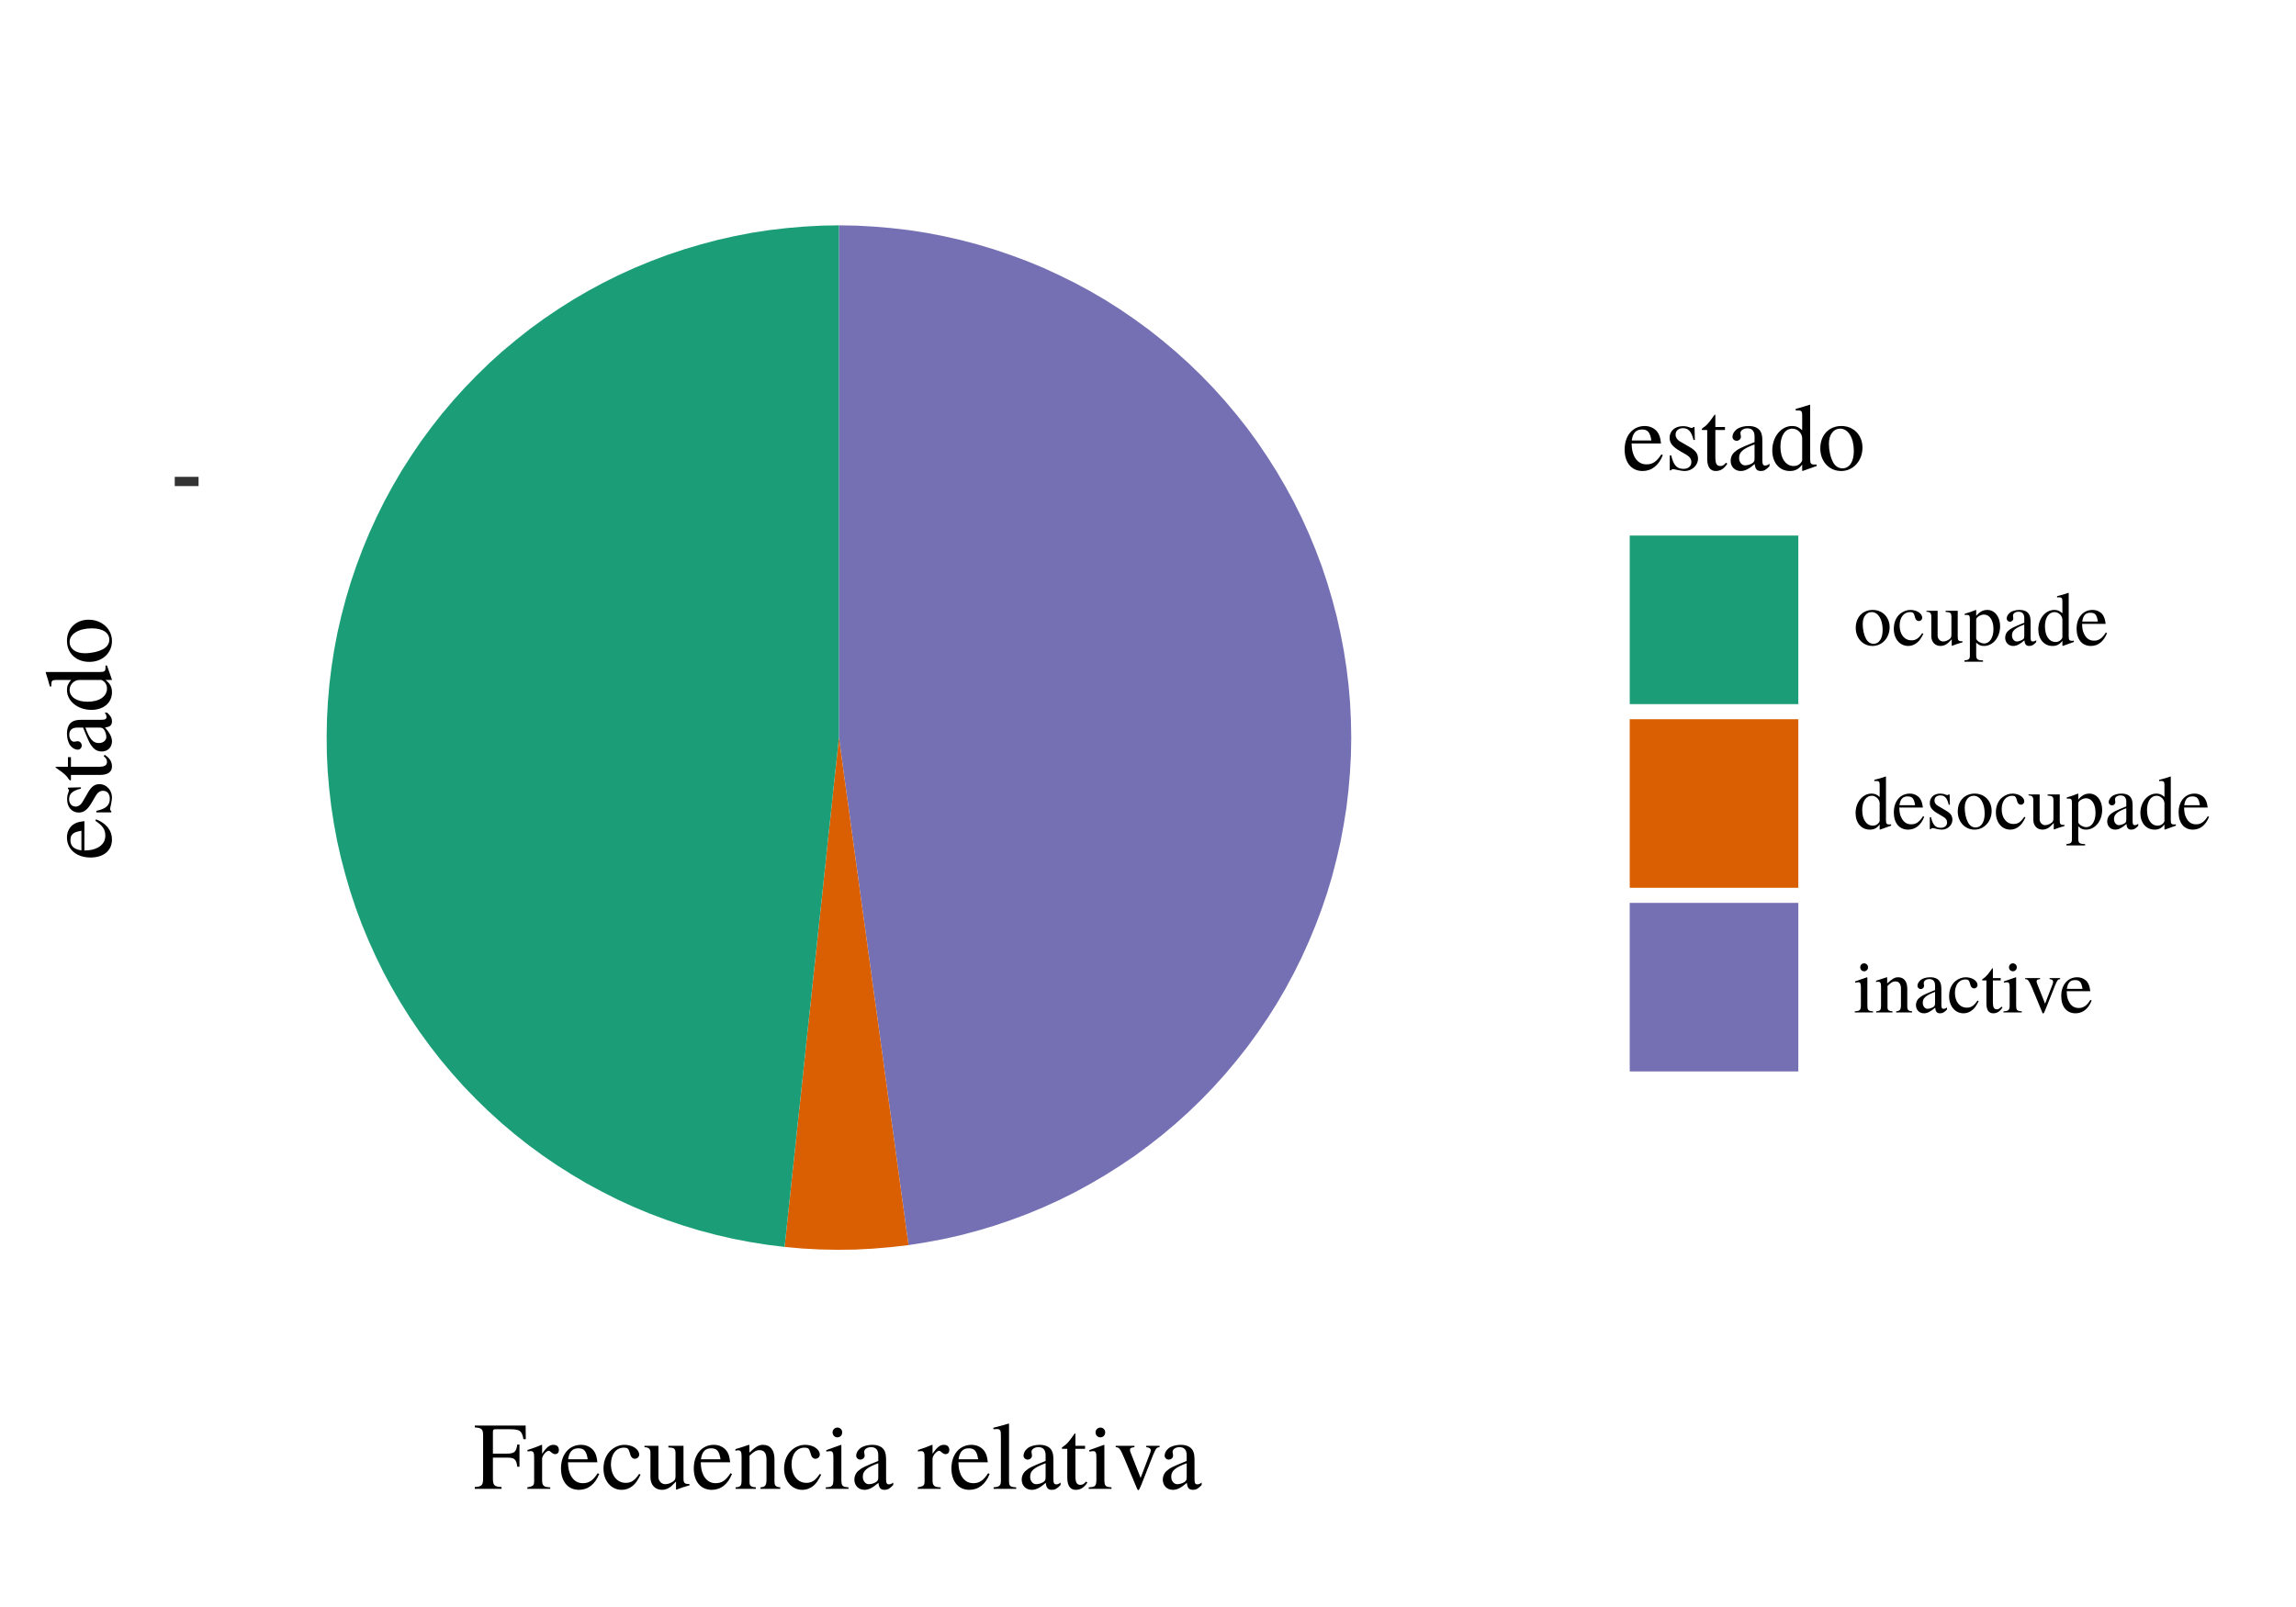
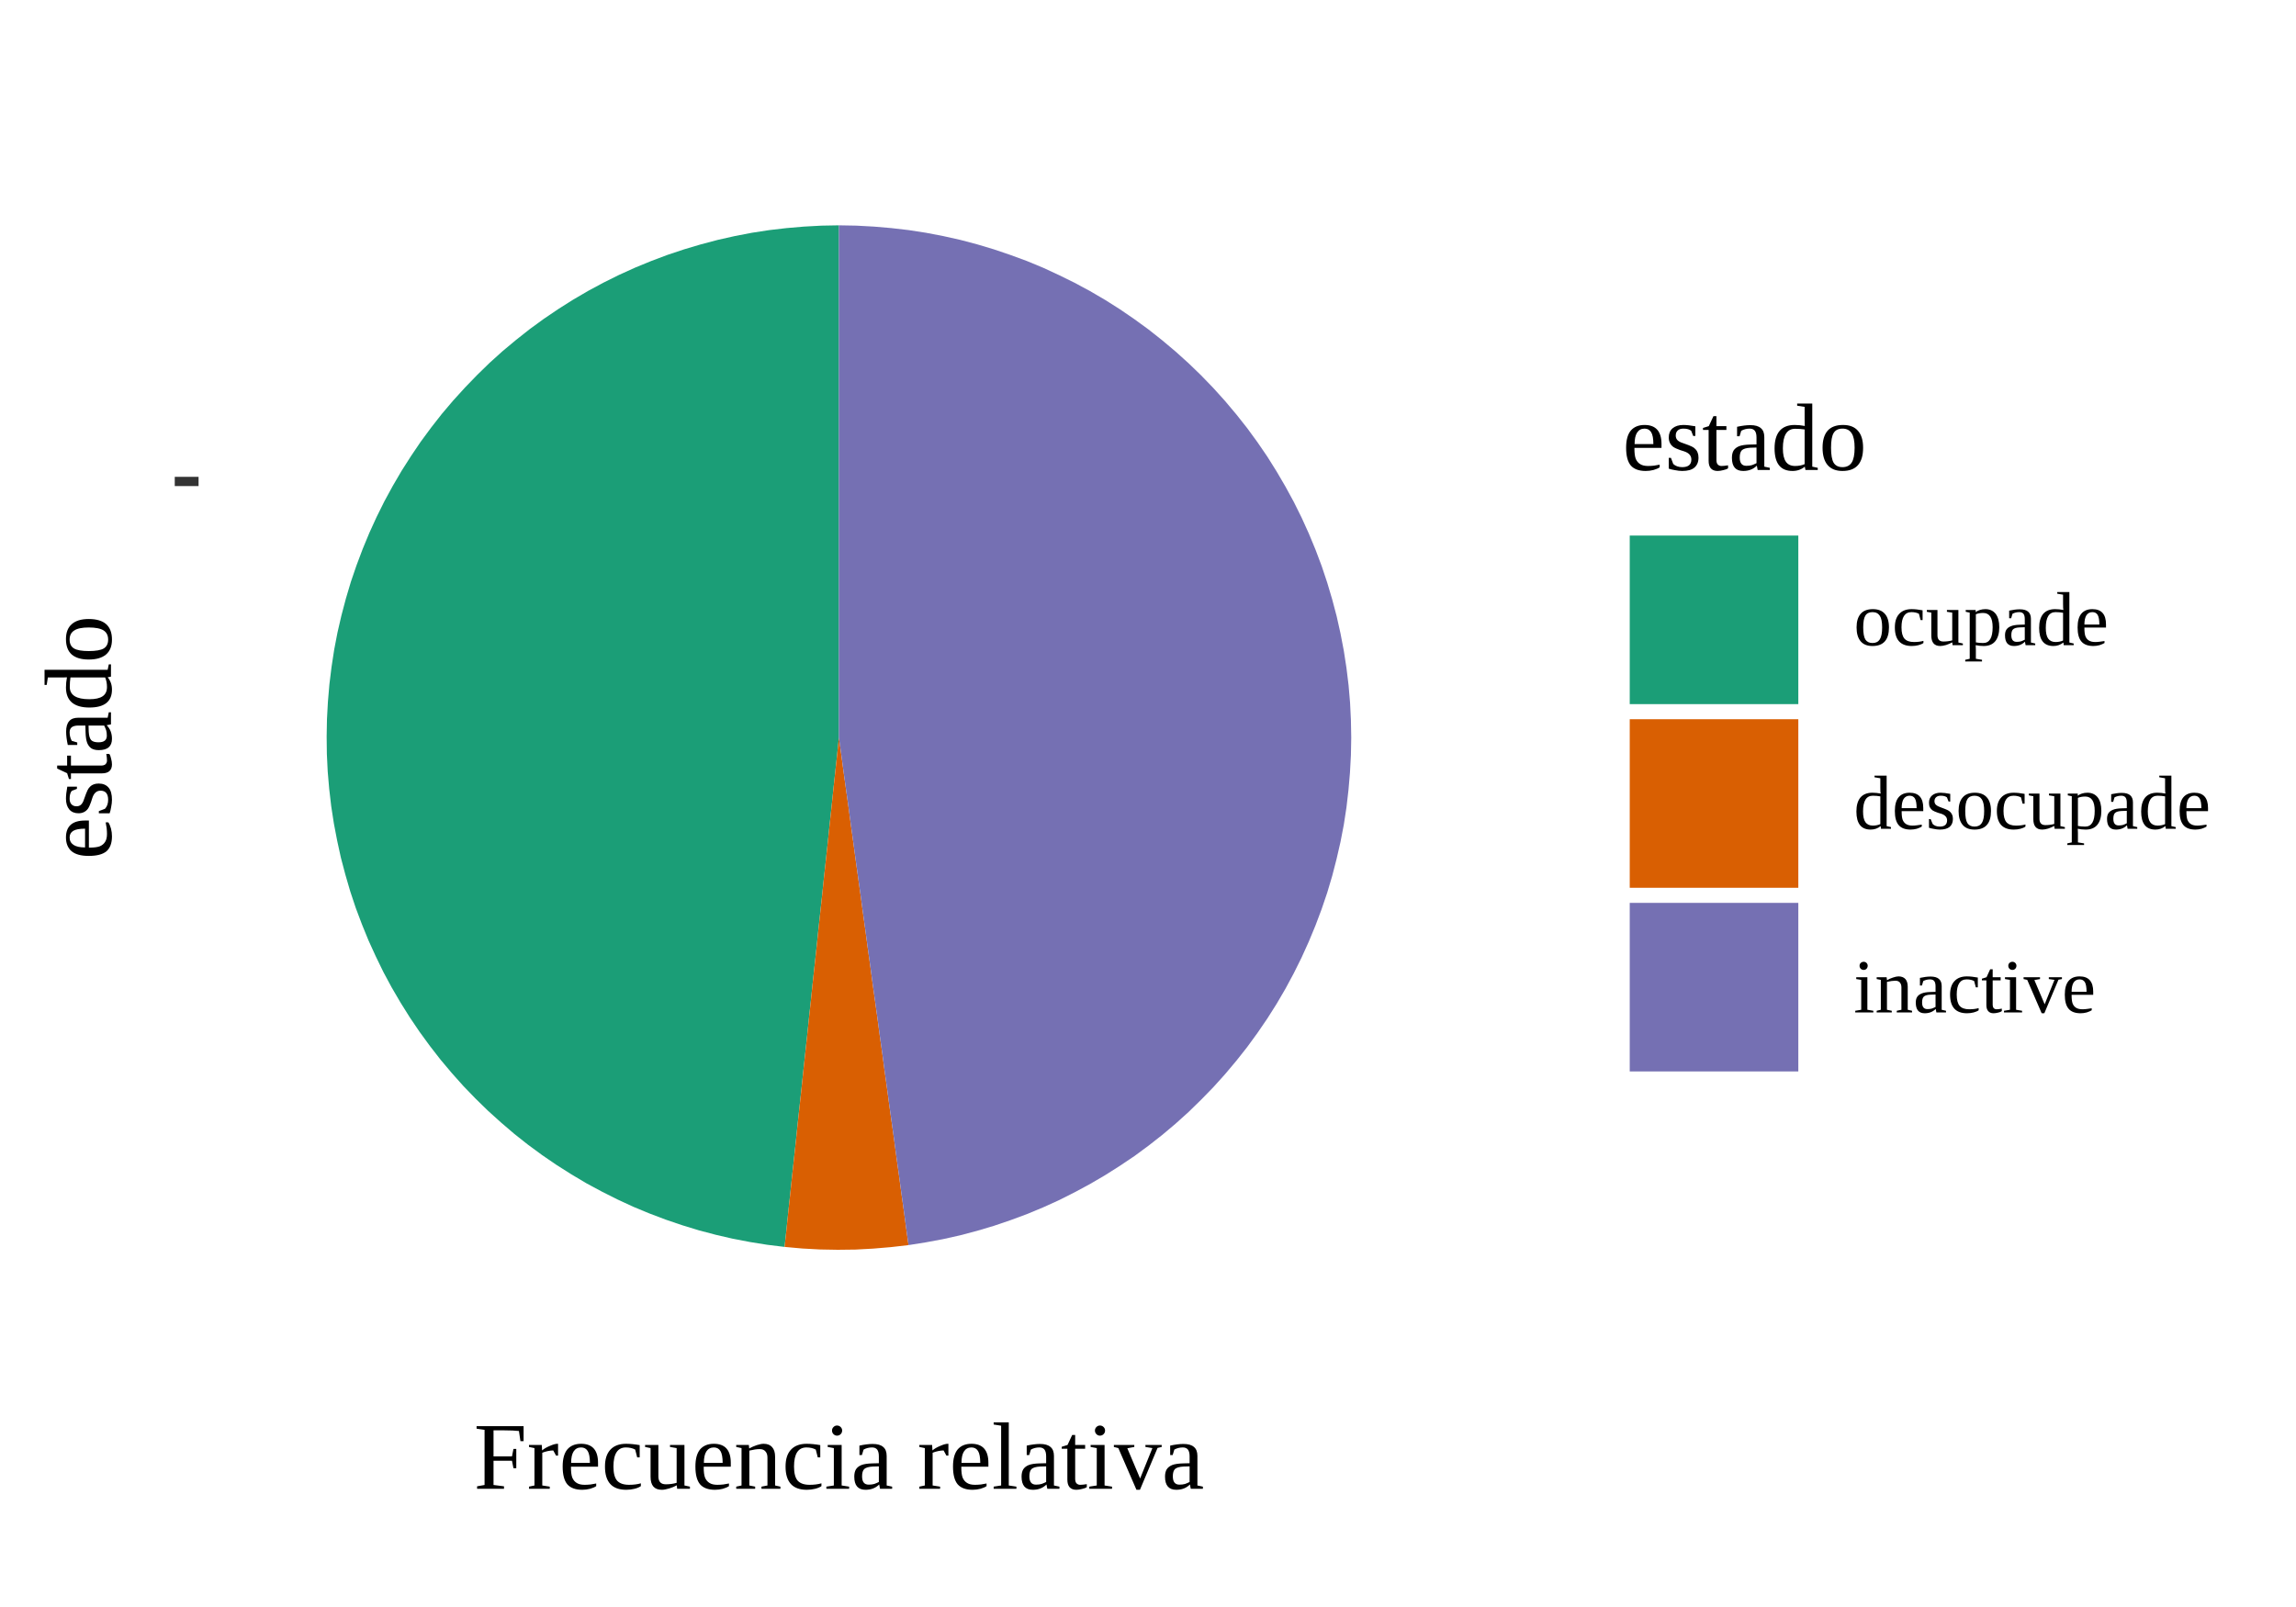
<svg xmlns="http://www.w3.org/2000/svg" viewBox="0 0 216.00 151.20">
  <defs>
    <style type="text/css">
    line, polyline, polygon, path, rect, circle {
      fill: none;
      stroke: #000000;
      stroke-linecap: round;
      stroke-linejoin: round;
      stroke-miterlimit: 10.00;
    }
  </style>
  </defs>
  <rect width="100%" height="100%" style="stroke: none; fill: #FFFFFF;" />
  <defs>
    <clipPath id="cpMC4wMHwyMTYuMDB8MTQ2LjUzfDQuNjc=">
      <rect x="0.00" y="4.67" width="216.00" height="141.86" />
    </clipPath>
  </defs>
  <defs>
    <clipPath id="cpMC4wMHwyMTYuMDB8MTUxLjIwfDAuMDA=">
      <rect x="0.00" y="0.00" width="216.00" height="151.20" />
    </clipPath>
  </defs>
  <defs>
    <clipPath id="cpMTguNjh8MTM5LjE3fDEyOS42NHw5LjE2">
      <rect x="18.68" y="9.16" width="120.49" height="120.49" />
    </clipPath>
  </defs>
-   <polygon points="78.92,69.40 79.15,71.04 79.37,72.69 79.60,74.34 79.83,75.98 80.05,77.63 80.28,79.28 80.50,80.92 80.73,82.57 80.95,84.22 81.18,85.86 81.41,87.51 81.63,89.16 81.86,90.80 82.08,92.45 82.31,94.10 82.54,95.74 82.76,97.39 82.99,99.03 83.21,100.68 83.44,102.33 83.66,103.97 83.89,105.62 84.12,107.27 84.34,108.91 84.57,110.56 84.79,112.21 85.02,113.85 85.24,115.50 85.47,117.15 87.10,116.89 88.71,116.59 90.32,116.23 91.91,115.81 93.49,115.34 95.05,114.81 96.59,114.24 98.11,113.61 99.61,112.93 101.08,112.20 102.53,111.41 103.95,110.58 105.34,109.70 106.71,108.78 108.03,107.81 109.33,106.79 110.59,105.73 111.81,104.63 112.99,103.49 114.14,102.30 115.24,101.08 116.30,99.82 117.32,98.53 118.29,97.20 119.22,95.84 120.10,94.45 120.93,93.03 121.71,91.58 122.44,90.11 123.12,88.61 123.75,87.09 124.33,85.55 124.86,83.99 125.33,82.41 125.74,80.82 126.11,79.21 126.41,77.60 126.67,75.97 126.86,74.34 127.00,72.70 127.09,71.05 127.12,69.41 127.09,67.76 127.01,66.12 126.87,64.48 126.67,62.84 126.42,61.22 126.11,59.60 125.75,57.99 125.33,56.40 124.86,54.82 124.34,53.26 123.76,51.72 123.13,50.20 122.45,48.70 121.72,47.23 120.93,45.78 120.10,44.36 119.22,42.97 118.30,41.61 117.33,40.28 116.31,38.99 115.25,37.73 114.15,36.51 113.00,35.32 111.82,34.18 110.60,33.08 109.34,32.02 108.05,31.00 106.72,30.03 105.36,29.10 103.97,28.22 102.55,27.39 101.10,26.61 99.62,25.88 98.13,25.19 96.60,24.56 95.06,23.99 93.50,23.46 91.93,22.99 90.33,22.57 88.73,22.21 87.11,21.90 85.49,21.65 83.85,21.46 82.21,21.32 80.57,21.23 78.92,21.20 78.92,22.87 78.92,24.53 78.92,26.19 78.92,27.85 78.92,29.51 78.92,31.18 78.92,32.84 78.92,34.50 78.92,36.16 78.92,37.82 78.92,39.48 78.92,41.15 78.92,42.81 78.92,44.47 78.92,46.13 78.92,47.79 78.92,49.46 78.92,51.12 78.92,52.78 78.92,54.44 78.92,56.10 78.92,57.77 78.92,59.43 78.92,61.09 78.92,62.75 78.92,64.41 78.92,66.07 78.92,67.74 78.92,69.40 78.92,69.40 " style="stroke-width: 1.07; stroke: none; fill: #7570B3;" clip-path="url(#cpMTguNjh8MTM5LjE3fDEyOS42NHw5LjE2)" />
-   <polygon points="78.92,69.40 78.75,71.05 78.57,72.70 78.39,74.36 78.22,76.01 78.04,77.66 77.86,79.31 77.69,80.97 77.51,82.62 77.34,84.27 77.16,85.92 76.98,87.58 76.81,89.23 76.63,90.88 76.45,92.53 76.28,94.19 76.10,95.84 75.92,97.49 75.75,99.14 75.57,100.80 75.40,102.45 75.22,104.10 75.04,105.75 74.87,107.41 74.69,109.06 74.51,110.71 74.34,112.36 74.16,114.02 73.99,115.67 73.81,117.32 75.47,117.47 77.14,117.56 78.81,117.59 80.48,117.57 82.15,117.48 83.81,117.34 85.47,117.15 85.24,115.50 85.02,113.85 84.79,112.21 84.57,110.56 84.34,108.91 84.12,107.27 83.89,105.62 83.66,103.97 83.44,102.33 83.21,100.68 82.99,99.03 82.76,97.39 82.54,95.74 82.31,94.10 82.08,92.45 81.86,90.80 81.63,89.16 81.41,87.51 81.18,85.86 80.95,84.22 80.73,82.57 80.50,80.92 80.28,79.28 80.05,77.63 79.83,75.98 79.60,74.34 79.37,72.69 79.15,71.04 78.92,69.40 78.92,69.40 " style="stroke-width: 1.07; stroke: none; fill: #D95F02;" clip-path="url(#cpMTguNjh8MTM5LjE3fDEyOS42NHw5LjE2)" />
-   <polygon points="78.92,69.40 78.92,67.74 78.92,66.07 78.92,64.41 78.92,62.75 78.92,61.09 78.92,59.43 78.92,57.77 78.92,56.10 78.92,54.44 78.92,52.78 78.92,51.12 78.92,49.46 78.92,47.79 78.92,46.13 78.92,44.47 78.92,42.81 78.92,41.15 78.92,39.48 78.92,37.82 78.92,36.16 78.92,34.50 78.92,32.84 78.92,31.18 78.92,29.51 78.92,27.85 78.92,26.19 78.92,24.53 78.92,22.87 78.92,21.20 77.28,21.23 75.64,21.32 74.00,21.46 72.37,21.65 70.74,21.90 69.13,22.21 67.53,22.57 65.94,22.99 64.36,23.46 62.80,23.98 61.26,24.56 59.75,25.18 58.25,25.86 56.78,26.59 55.33,27.37 53.91,28.20 52.52,29.08 51.16,30.00 49.83,30.97 48.54,31.99 47.28,33.04 46.06,34.14 44.88,35.29 43.73,36.47 42.63,37.69 41.57,38.94 40.56,40.23 39.58,41.56 38.66,42.92 37.78,44.30 36.95,45.72 36.16,47.17 35.43,48.64 34.75,50.13 34.12,51.65 33.54,53.19 33.01,54.75 32.54,56.32 32.12,57.91 31.75,59.51 31.44,61.13 31.19,62.75 30.99,64.38 30.85,66.02 30.76,67.66 30.73,69.30 30.75,70.95 30.83,72.59 30.97,74.22 31.16,75.86 31.41,77.48 31.71,79.10 32.07,80.70 32.49,82.29 32.95,83.87 33.47,85.43 34.04,86.97 34.67,88.49 35.35,89.99 36.07,91.46 36.85,92.91 37.68,94.33 38.55,95.72 39.47,97.08 40.44,98.41 41.45,99.71 42.51,100.97 43.60,102.19 44.74,103.37 45.92,104.52 47.14,105.63 48.39,106.69 49.68,107.71 51.00,108.68 52.36,109.61 53.75,110.49 55.16,111.33 56.61,112.11 58.07,112.85 59.57,113.54 61.08,114.17 62.62,114.75 64.18,115.28 65.75,115.76 67.34,116.18 68.94,116.55 70.55,116.86 72.18,117.12 73.81,117.32 73.99,115.67 74.16,114.02 74.34,112.36 74.51,110.71 74.69,109.06 74.87,107.41 75.04,105.75 75.22,104.10 75.40,102.45 75.57,100.80 75.75,99.14 75.92,97.49 76.10,95.84 76.28,94.19 76.45,92.53 76.63,90.88 76.81,89.23 76.98,87.58 77.16,85.92 77.34,84.27 77.51,82.62 77.69,80.97 77.86,79.31 78.04,77.66 78.22,76.01 78.39,74.36 78.57,72.70 78.75,71.05 78.92,69.40 78.92,69.40 " style="stroke-width: 1.07; stroke: none; fill: #1B9E77;" clip-path="url(#cpMTguNjh8MTM5LjE3fDEyOS42NHw5LjE2)" />
+   <polygon points="78.92,69.40 78.92,67.74 78.92,66.07 78.92,64.41 78.92,62.75 78.92,61.09 78.92,59.43 78.92,57.76 78.92,56.10 78.92,54.44 78.92,52.78 78.92,51.12 78.92,49.46 78.92,47.79 78.92,46.13 78.92,44.47 78.92,42.81 78.92,41.15 78.92,39.48 78.92,37.82 78.92,36.16 78.92,34.50 78.92,32.84 78.92,31.18 78.92,29.51 78.92,27.85 78.92,26.19 78.92,24.53 78.92,22.87 78.92,21.20 77.28,21.23 75.64,21.32 74.00,21.46 72.37,21.65 70.74,21.90 69.13,22.21 67.53,22.57 65.94,22.99 64.36,23.46 62.80,23.98 61.26,24.56 59.75,25.18 58.25,25.86 56.78,26.59 55.33,27.37 53.91,28.20 52.52,29.08 51.16,30.00 49.83,30.97 48.54,31.99 47.28,33.04 46.06,34.14 44.88,35.29 43.74,36.47 42.63,37.69 41.57,38.94 40.56,40.23 39.58,41.56 38.66,42.92 37.78,44.30 36.95,45.72 36.16,47.17 35.43,48.64 34.75,50.13 34.12,51.65 33.54,53.19 33.01,54.74 32.54,56.32 32.12,57.91 31.75,59.51 31.44,61.12 31.19,62.75 30.99,64.38 30.85,66.02 30.76,67.66 30.73,69.30 30.75,70.94 30.83,72.59 30.97,74.22 31.16,75.86 31.41,77.48 31.72,79.10 32.07,80.70 32.49,82.29 32.95,83.87 33.47,85.43 34.05,86.97 34.67,88.49 35.35,89.98 36.07,91.46 36.85,92.91 37.68,94.33 38.55,95.72 39.47,97.08 40.44,98.41 41.45,99.71 42.51,100.97 43.60,102.19 44.74,103.37 45.92,104.52 47.14,105.62 48.39,106.69 49.68,107.71 51.00,108.68 52.36,109.61 53.75,110.49 55.16,111.33 56.61,112.11 58.08,112.85 59.57,113.54 61.09,114.17 62.62,114.75 64.18,115.28 65.75,115.76 67.34,116.18 68.94,116.55 70.56,116.86 72.18,117.12 73.81,117.32 73.99,115.67 74.16,114.01 74.34,112.36 74.51,110.71 74.69,109.06 74.87,107.41 75.04,105.75 75.22,104.10 75.40,102.45 75.57,100.80 75.75,99.14 75.93,97.49 76.10,95.84 76.28,94.19 76.45,92.53 76.63,90.88 76.81,89.23 76.98,87.58 77.16,85.92 77.34,84.27 77.51,82.62 77.69,80.97 77.87,79.31 78.04,77.66 78.22,76.01 78.39,74.36 78.57,72.70 78.75,71.05 78.92,69.40 78.92,69.40 " style="stroke-width: 1.07; stroke: none; fill: #1B9E77;" clip-path="url(#cpMTguNjh8MTM5LjE3fDEyOS42NHw5LjE2)" />
+   <polygon points="78.92,69.40 78.75,71.05 78.57,72.70 78.39,74.36 78.22,76.01 78.04,77.66 77.87,79.31 77.69,80.97 77.51,82.62 77.34,84.27 77.16,85.92 76.98,87.58 76.81,89.23 76.63,90.88 76.45,92.53 76.28,94.19 76.10,95.84 75.93,97.49 75.75,99.14 75.57,100.80 75.40,102.45 75.22,104.10 75.04,105.75 74.87,107.41 74.69,109.06 74.51,110.71 74.34,112.36 74.16,114.01 73.99,115.67 73.81,117.32 75.47,117.47 77.14,117.56 78.81,117.59 80.48,117.57 82.15,117.48 83.81,117.34 85.47,117.15 85.24,115.50 85.02,113.85 84.79,112.21 84.57,110.56 84.34,108.91 84.12,107.27 83.89,105.62 83.66,103.97 83.44,102.33 83.21,100.68 82.99,99.03 82.76,97.39 82.54,95.74 82.31,94.09 82.08,92.45 81.86,90.80 81.63,89.16 81.41,87.51 81.18,85.86 80.96,84.22 80.73,82.57 80.50,80.92 80.28,79.28 80.05,77.63 79.83,75.98 79.60,74.34 79.37,72.69 79.15,71.04 78.92,69.40 78.92,69.40 " style="stroke-width: 1.07; stroke: none; fill: #D95F02;" clip-path="url(#cpMTguNjh8MTM5LjE3fDEyOS42NHw5LjE2)" />
+   <polygon points="78.92,69.40 79.15,71.04 79.37,72.69 79.60,74.34 79.83,75.98 80.05,77.63 80.28,79.28 80.50,80.92 80.73,82.57 80.96,84.22 81.18,85.86 81.41,87.51 81.63,89.16 81.86,90.80 82.08,92.45 82.31,94.09 82.54,95.74 82.76,97.39 82.99,99.03 83.21,100.68 83.44,102.33 83.66,103.97 83.89,105.62 84.12,107.27 84.34,108.91 84.57,110.56 84.79,112.21 85.02,113.85 85.24,115.50 85.47,117.15 87.10,116.89 88.71,116.59 90.32,116.23 91.91,115.81 93.49,115.34 95.05,114.81 96.59,114.24 98.11,113.61 99.61,112.93 101.08,112.19 102.53,111.41 103.95,110.58 105.34,109.70 106.71,108.78 108.03,107.81 109.33,106.79 110.59,105.73 111.81,104.63 112.99,103.48 114.14,102.30 115.24,101.08 116.30,99.82 117.32,98.53 118.29,97.20 119.22,95.84 120.10,94.45 120.93,93.03 121.71,91.58 122.44,90.11 123.12,88.61 123.75,87.09 124.33,85.55 124.86,83.99 125.33,82.41 125.74,80.82 126.11,79.21 126.42,77.60 126.67,75.97 126.86,74.33 127.00,72.70 127.09,71.05 127.12,69.41 127.09,67.76 127.01,66.12 126.87,64.48 126.67,62.84 126.42,61.22 126.11,59.60 125.75,57.99 125.33,56.40 124.86,54.82 124.34,53.26 123.76,51.72 123.13,50.20 122.45,48.70 121.72,47.23 120.93,45.78 120.10,44.36 119.23,42.97 118.30,41.61 117.33,40.28 116.31,38.99 115.25,37.73 114.15,36.51 113.00,35.32 111.82,34.18 110.60,33.08 109.34,32.02 108.05,31.00 106.72,30.03 105.36,29.10 103.97,28.22 102.55,27.39 101.10,26.61 99.62,25.88 98.13,25.19 96.61,24.56 95.06,23.99 93.50,23.46 91.93,22.99 90.34,22.57 88.73,22.21 87.11,21.90 85.49,21.65 83.85,21.46 82.21,21.32 80.57,21.23 78.92,21.20 78.92,22.87 78.92,24.53 78.92,26.19 78.92,27.85 78.92,29.51 78.92,31.18 78.92,32.84 78.92,34.50 78.92,36.16 78.92,37.82 78.92,39.48 78.92,41.15 78.92,42.81 78.92,44.47 78.92,46.13 78.92,47.79 78.92,49.46 78.92,51.12 78.92,52.78 78.92,54.44 78.92,56.10 78.92,57.76 78.92,59.43 78.92,61.09 78.92,62.75 78.92,64.41 78.92,66.07 78.92,67.74 78.92,69.40 78.92,69.40 " style="stroke-width: 1.07; stroke: none; fill: #7570B3;" clip-path="url(#cpMTguNjh8MTM5LjE3fDEyOS42NHw5LjE2)" />
  <defs>
    <clipPath id="cpMC4wMHwyMTYuMDB8MTUxLjIwfDAuMDA=">
      <rect x="0.00" y="0.00" width="216.00" height="151.20" />
    </clipPath>
  </defs>
  <polyline points="16.44,45.30 18.68,45.30 " style="stroke-width: 0.87; stroke: #333333; stroke-linecap: butt;" clip-path="url(#cpMC4wMHwyMTYuMDB8MTUxLjIwfDAuMDA=)" />
  <g clip-path="url(#cpMC4wMHwyMTYuMDB8MTUxLjIwfDAuMDA=)">
-     <text x="44.56" y="140.08" style="font-size: 9.00px; font-family: TeX Gyre Termes;" textLength="68.72px" lengthAdjust="spacingAndGlyphs">Frecuencia relativa</text>
+     <text x="44.57" y="140.08" style="font-size: 9.00px; font-family: Times New Roman;" textLength="68.71px" lengthAdjust="spacingAndGlyphs">Frecuencia relativa</text>
  </g>
  <g clip-path="url(#cpMC4wMHwyMTYuMDB8MTUxLjIwfDAuMDA=)">
-     <text transform="translate(10.44,80.90) rotate(-90)" style="font-size: 9.00px; font-family: TeX Gyre Termes;" textLength="23.00px" lengthAdjust="spacingAndGlyphs">estado</text>
+     <text transform="translate(10.44,80.89) rotate(-90)" style="font-size: 9.00px; font-family: Times New Roman;" textLength="22.99px" lengthAdjust="spacingAndGlyphs">estado</text>
  </g>
  <g clip-path="url(#cpMC4wMHwyMTYuMDB8MTUxLjIwfDAuMDA=)">
-     <text x="152.62" y="44.22" style="font-size: 9.00px; font-family: TeX Gyre Termes;" textLength="23.00px" lengthAdjust="spacingAndGlyphs">estado</text>
+     <text x="152.62" y="44.22" style="font-size: 9.00px; font-family: Times New Roman;" textLength="22.99px" lengthAdjust="spacingAndGlyphs">estado</text>
  </g>
  <rect x="153.32" y="50.39" width="15.86" height="15.86" style="stroke-width: 1.07; stroke: none; stroke-linecap: square; stroke-linejoin: miter; fill: #1B9E77;" clip-path="url(#cpMC4wMHwyMTYuMDB8MTUxLjIwfDAuMDA=)" />
  <rect x="153.32" y="67.67" width="15.86" height="15.86" style="stroke-width: 1.07; stroke: none; stroke-linecap: square; stroke-linejoin: miter; fill: #D95F02;" clip-path="url(#cpMC4wMHwyMTYuMDB8MTUxLjIwfDAuMDA=)" />
  <rect x="153.32" y="84.95" width="15.86" height="15.86" style="stroke-width: 1.07; stroke: none; stroke-linecap: square; stroke-linejoin: miter; fill: #7570B3;" clip-path="url(#cpMC4wMHwyMTYuMDB8MTUxLjIwfDAuMDA=)" />
  <g clip-path="url(#cpMC4wMHwyMTYuMDB8MTUxLjIwfDAuMDA=)">
-     <text x="174.38" y="60.70" style="font-size: 7.20px; font-family: TeX Gyre Termes;" textLength="23.99px" lengthAdjust="spacingAndGlyphs">ocupade</text>
+     <text x="174.38" y="60.70" style="font-size: 7.20px; font-family: Times New Roman;" textLength="23.99px" lengthAdjust="spacingAndGlyphs">ocupade</text>
  </g>
  <g clip-path="url(#cpMC4wMHwyMTYuMDB8MTUxLjIwfDAuMDA=)">
-     <text x="174.38" y="77.98" style="font-size: 7.20px; font-family: TeX Gyre Termes;" textLength="33.59px" lengthAdjust="spacingAndGlyphs">desocupade</text>
+     <text x="174.38" y="77.98" style="font-size: 7.20px; font-family: Times New Roman;" textLength="33.58px" lengthAdjust="spacingAndGlyphs">desocupade</text>
  </g>
  <g clip-path="url(#cpMC4wMHwyMTYuMDB8MTUxLjIwfDAuMDA=)">
-     <text x="174.38" y="95.26" style="font-size: 7.20px; font-family: TeX Gyre Termes;" textLength="22.80px" lengthAdjust="spacingAndGlyphs">inactive</text>
+     <text x="174.38" y="95.26" style="font-size: 7.20px; font-family: Times New Roman;" textLength="22.79px" lengthAdjust="spacingAndGlyphs">inactive</text>
  </g>
</svg>
